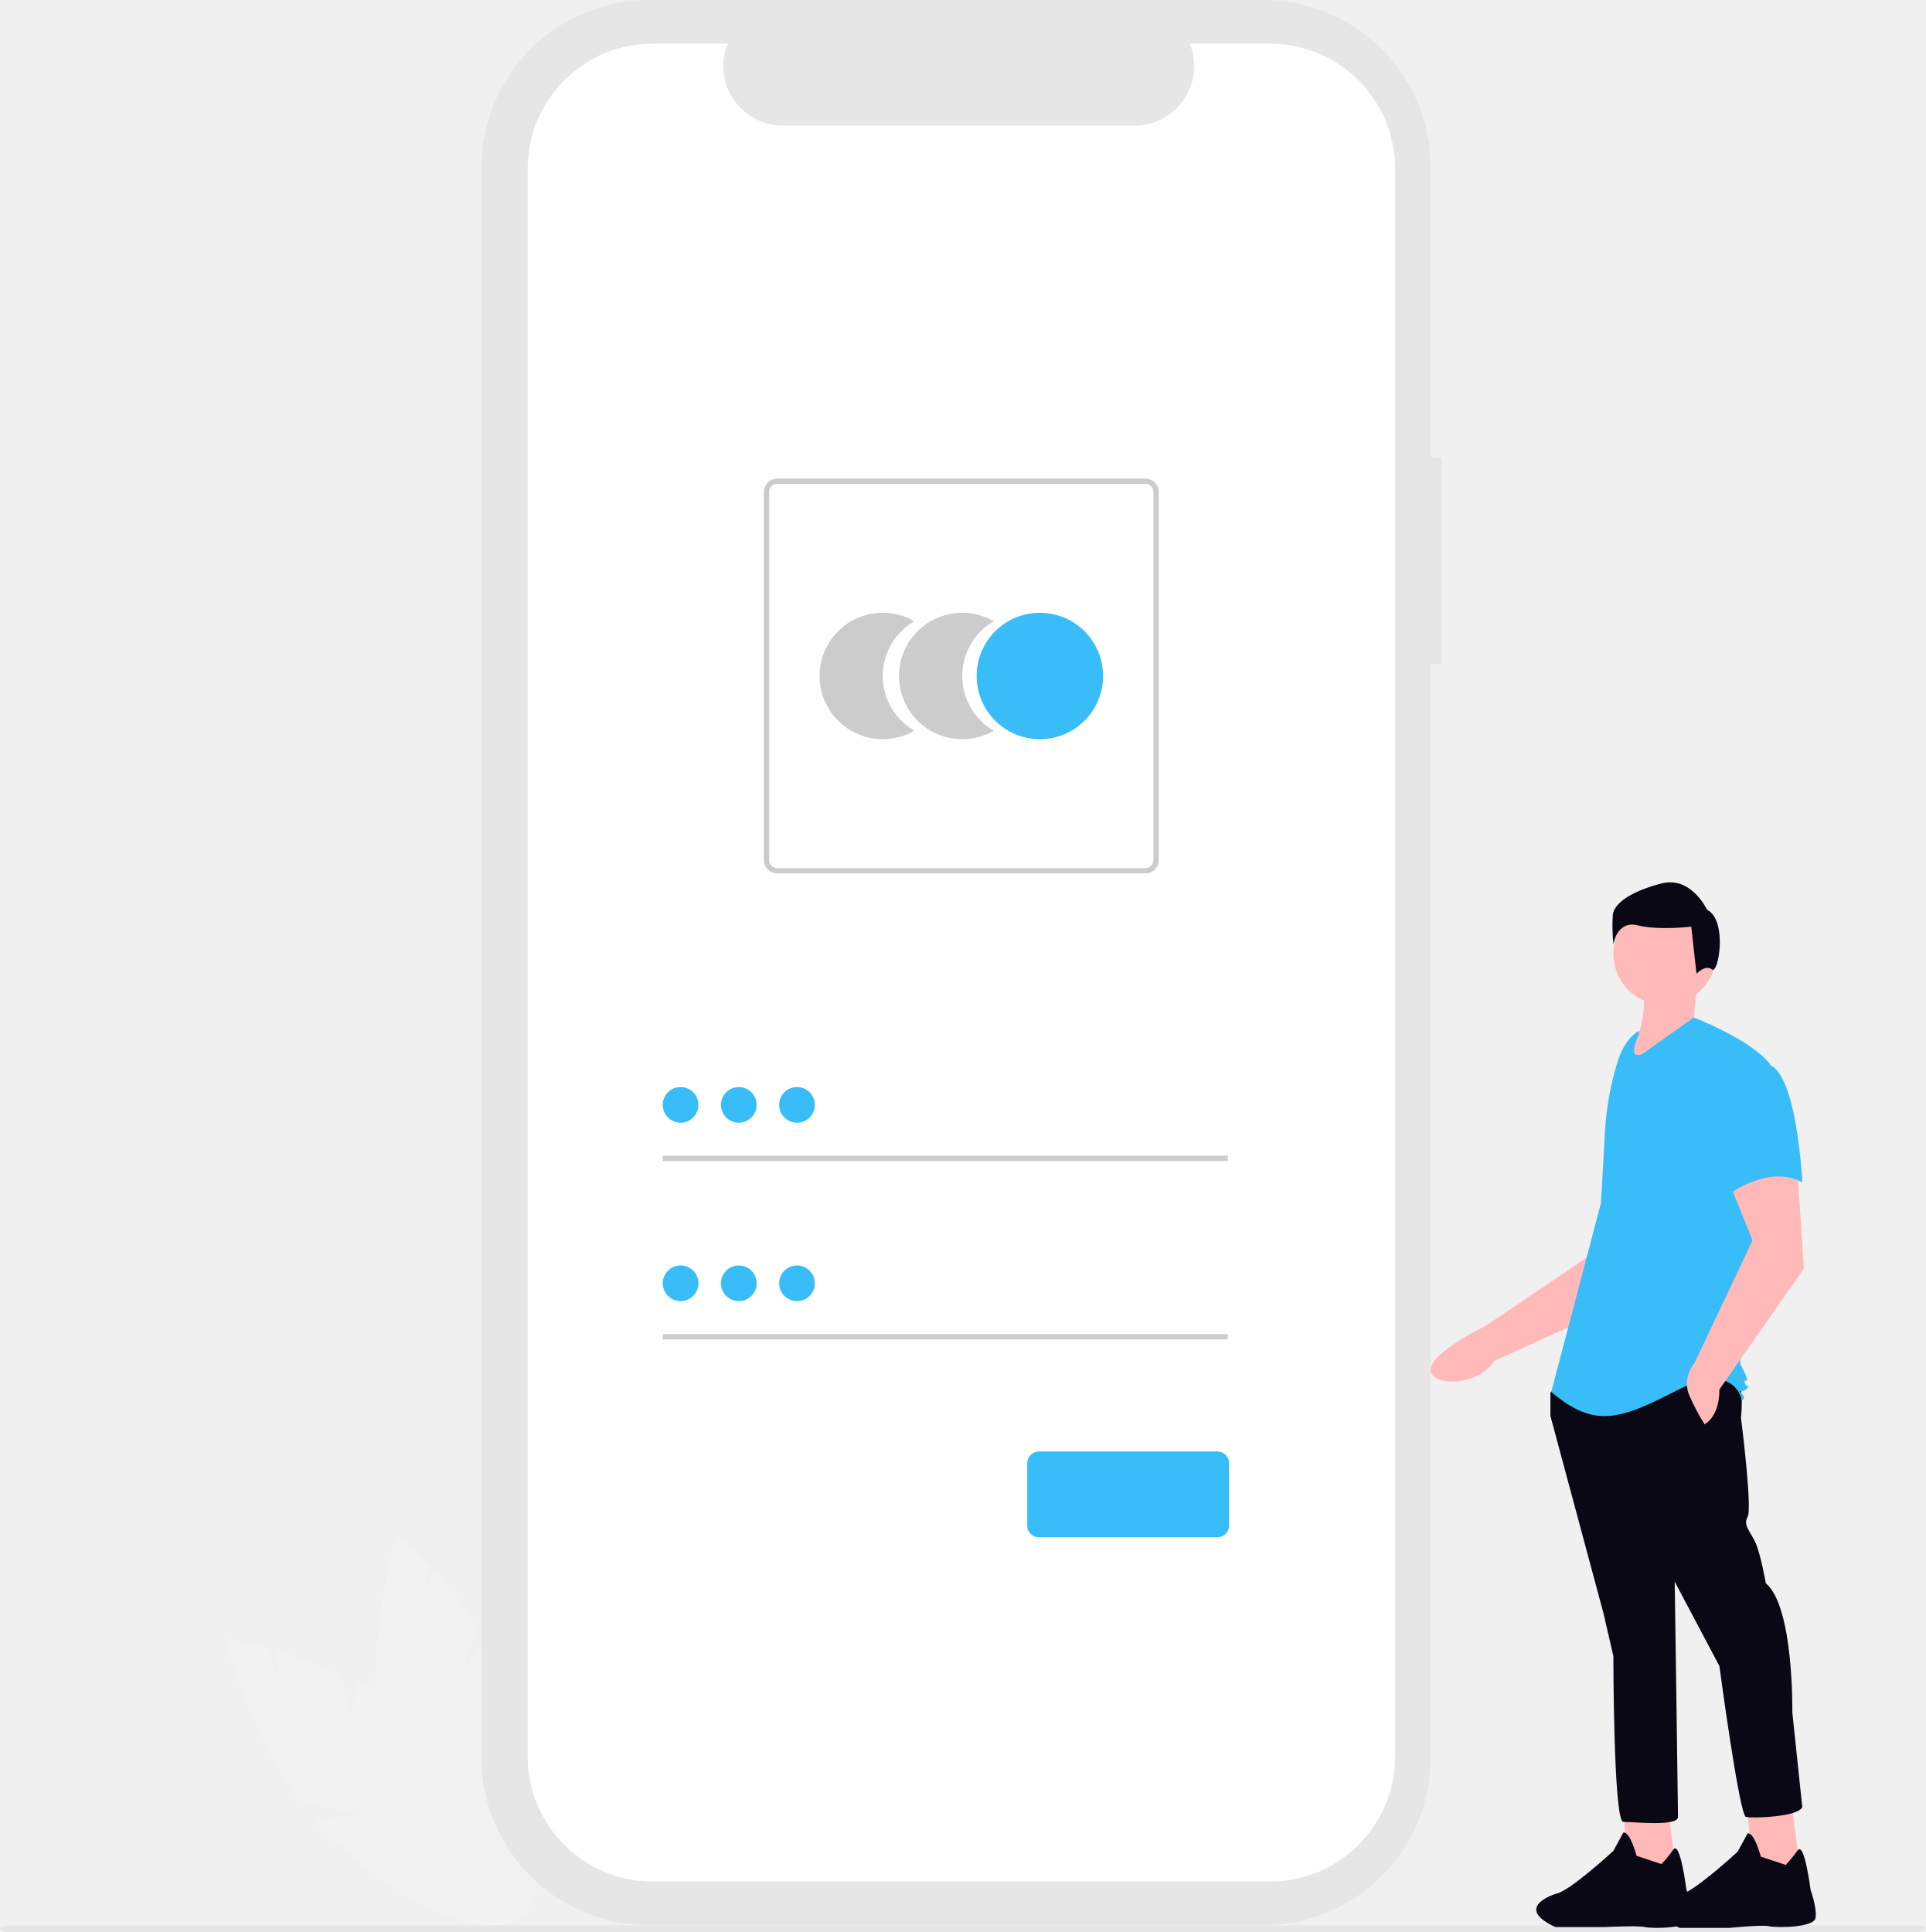
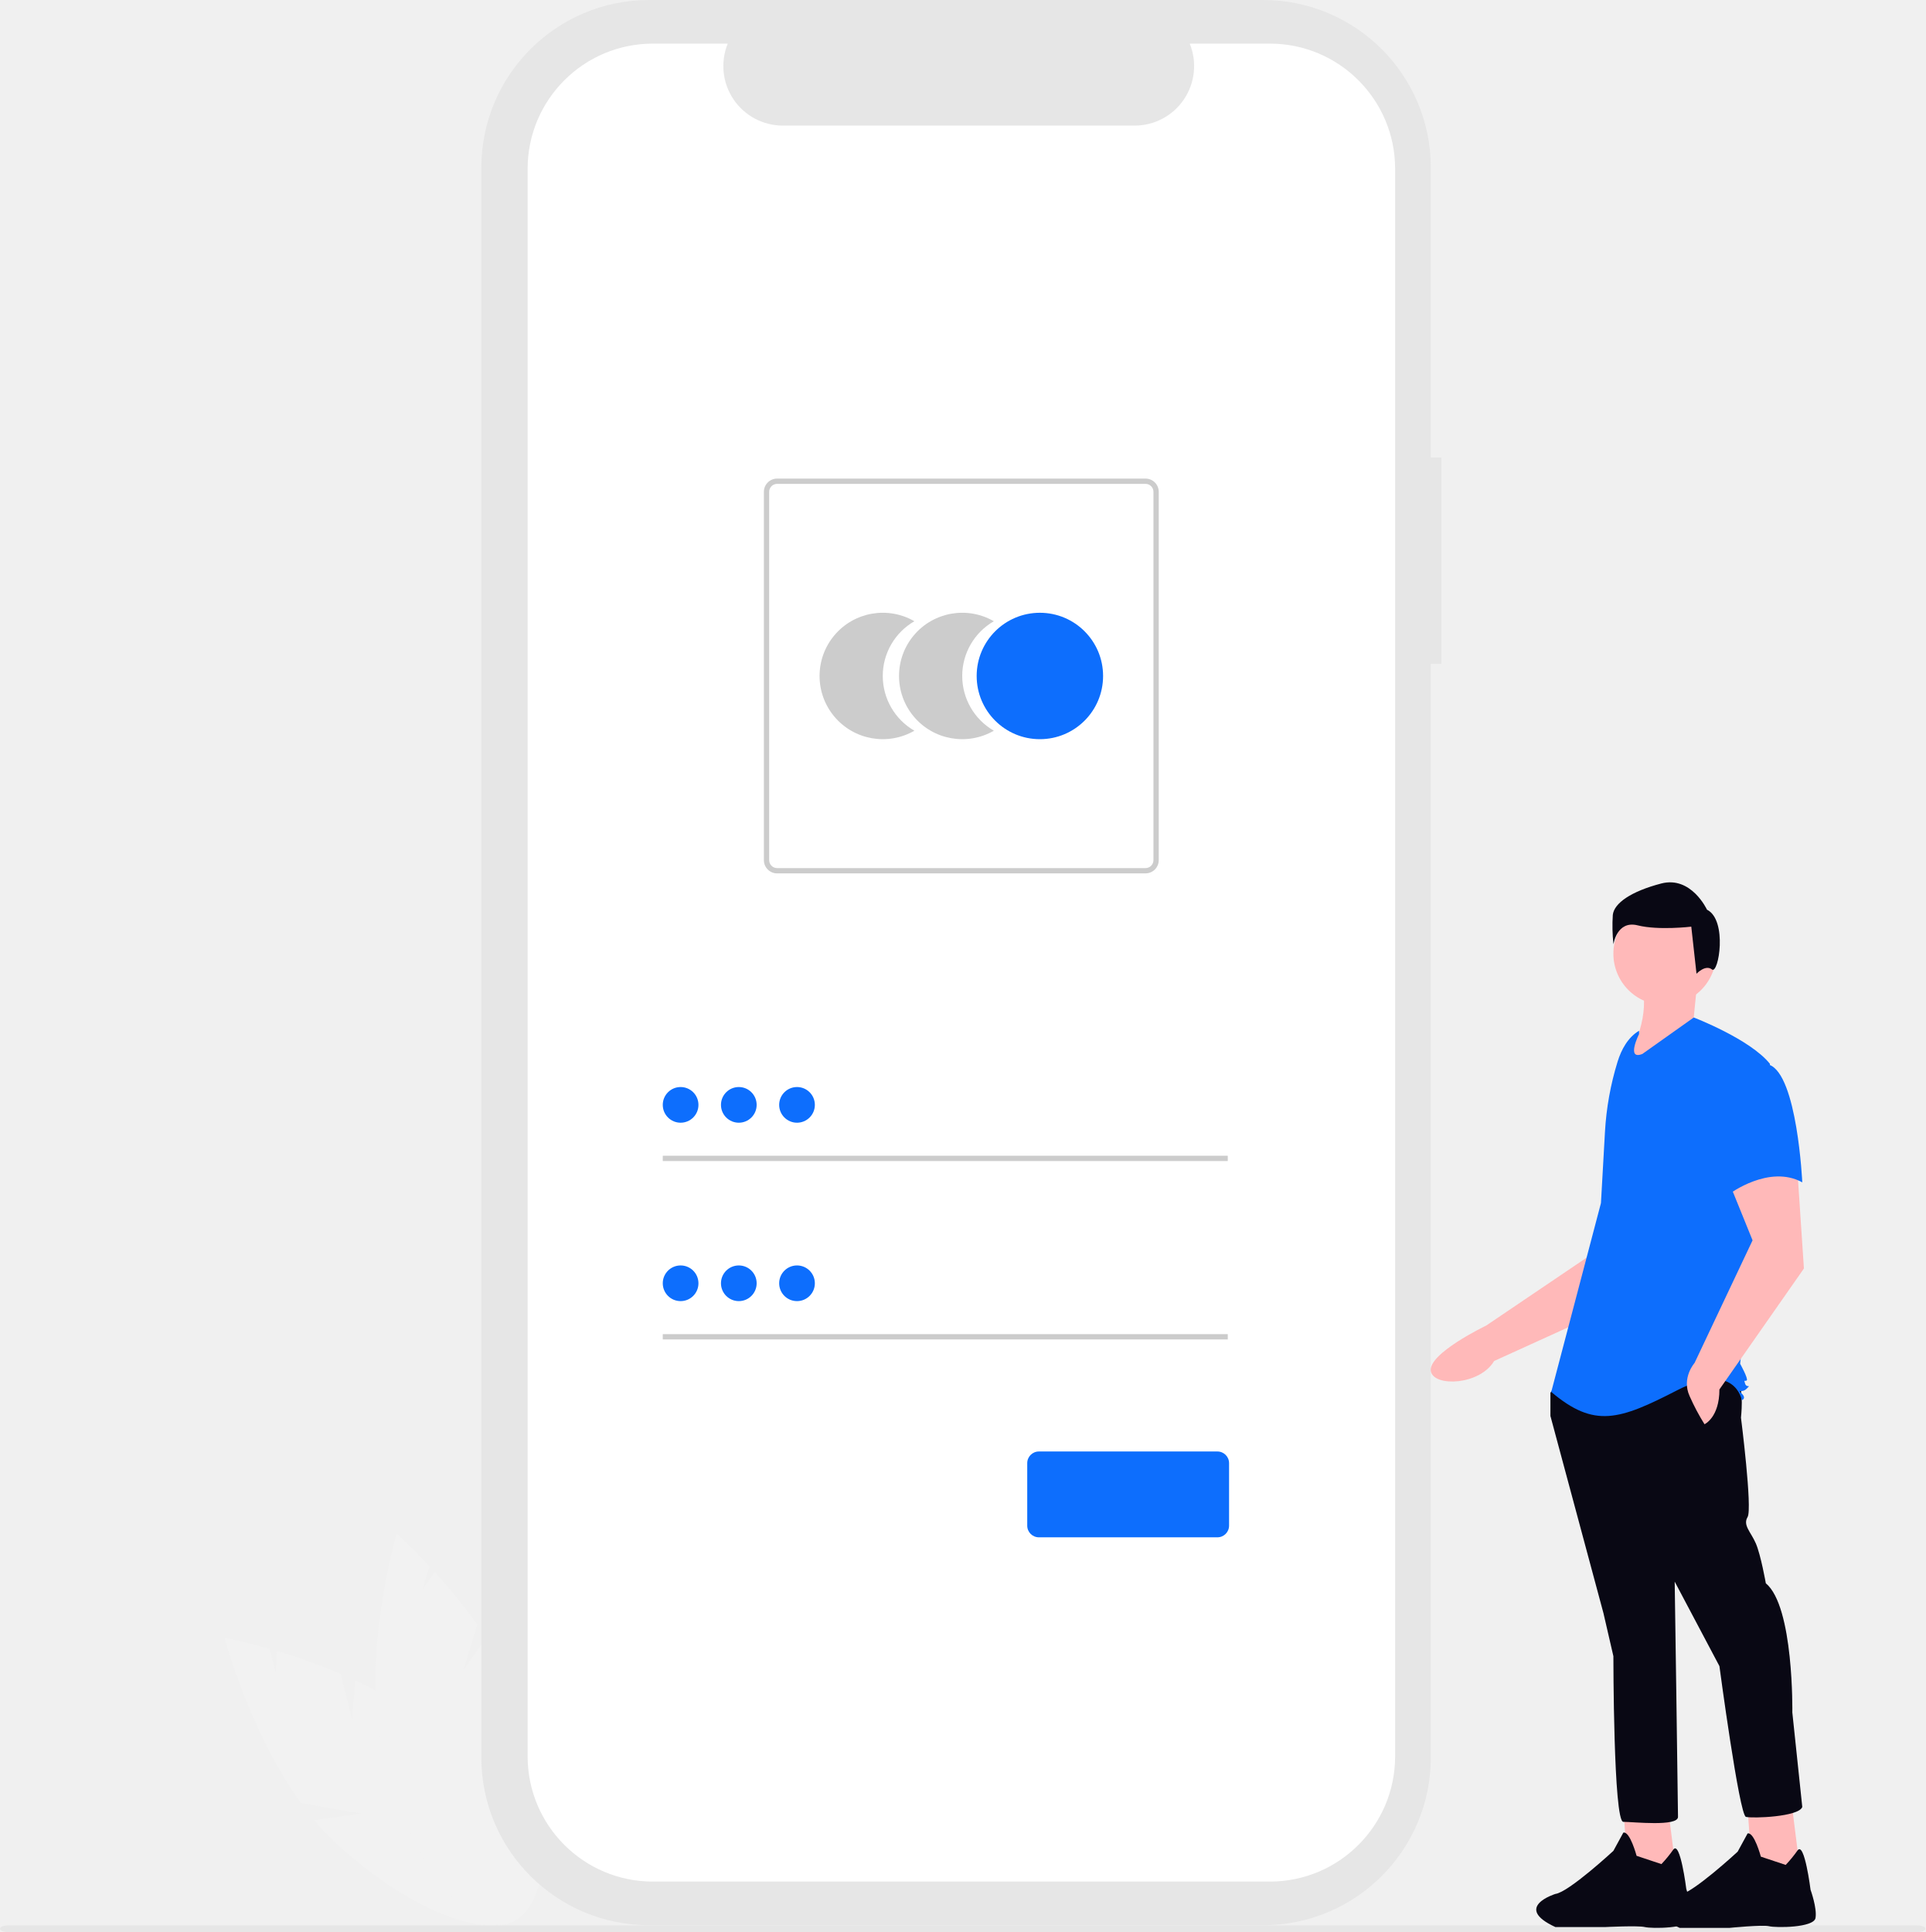
<svg xmlns="http://www.w3.org/2000/svg" width="720" height="722.539" viewBox="0 0 720 722.539" role="img" artist="Katerina Limpitsouni" source="https://undraw.co/">
  <g id="Group_64" data-name="Group 64" transform="translate(-600.001 -166)">
    <g id="Group_63" data-name="Group 63" transform="translate(39.127 -21.613)">
-       <path id="Path_1-1107" data-name="Path 1" d="M275.321,690.449,270.949,673.2a223.916,223.916,0,0,0-23.758-8.524l-.552,8.015-2.238-8.83c-10.012-2.862-16.824-4.121-16.824-4.121s9.2,34.987,28.5,61.735l22.486,3.95-17.469,2.519a90.608,90.608,0,0,0,7.811,8.28c28.072,26.057,59.34,38.013,69.838,26.7s-3.749-41.6-31.822-67.656c-8.7-8.078-19.635-14.56-30.579-19.664Z" transform="translate(417.297 140.418)" fill="#f2f2f2" />
-       <path id="Path_2-1108" data-name="Path 2" d="M345.1,652.214l5.171-17.023a223.933,223.933,0,0,0-15.931-19.578l-4.615,6.576,2.648-8.716c-7.093-7.623-12.273-12.221-12.273-12.221s-10.208,34.706-7.516,67.579l17.207,15-16.259-6.874a90.606,90.606,0,0,0,2.409,11.128c10.562,36.817,31.149,63.214,45.982,58.958s18.295-37.551,7.732-74.368c-3.274-11.414-9.283-22.614-16.013-32.638Z" transform="translate(389.102 159.921)" fill="#f2f2f2" />
+       <path id="Path_1-852" data-name="Path 1" d="M275.321,690.449,270.949,673.2a223.916,223.916,0,0,0-23.758-8.524l-.552,8.015-2.238-8.83c-10.012-2.862-16.824-4.121-16.824-4.121s9.2,34.987,28.5,61.735l22.486,3.95-17.469,2.519a90.608,90.608,0,0,0,7.811,8.28c28.072,26.057,59.34,38.013,69.838,26.7s-3.749-41.6-31.822-67.656c-8.7-8.078-19.635-14.56-30.579-19.664Z" transform="translate(417.297 140.418)" fill="#f2f2f2" />
+       <path id="Path_2-853" data-name="Path 2" d="M345.1,652.214l5.171-17.023a223.933,223.933,0,0,0-15.931-19.578l-4.615,6.576,2.648-8.716c-7.093-7.623-12.273-12.221-12.273-12.221s-10.208,34.706-7.516,67.579l17.207,15-16.259-6.874a90.606,90.606,0,0,0,2.409,11.128c10.562,36.817,31.149,63.214,45.982,58.958s18.295-37.551,7.732-74.368c-3.274-11.414-9.283-22.614-16.013-32.638Z" transform="translate(389.102 159.921)" fill="#f2f2f2" />
    </g>
    <g id="Group_62" data-name="Group 62" transform="translate(44.037 -0.462)">
-       <path id="Path_22-1109" data-name="Path 22" d="M734.978,247.559h-3.956V139.187A62.725,62.725,0,0,0,668.3,76.462H438.687a62.725,62.725,0,0,0-62.725,62.725V733.736a62.725,62.725,0,0,0,62.725,62.725H668.3a62.725,62.725,0,0,0,62.724-62.724V324.7h3.956Z" transform="translate(360 90)" fill="#e6e6e6" />
-       <path id="Path_23-1110" data-name="Path 23" d="M671.423,93.336H641.454a22.255,22.255,0,0,1-20.607,30.659H489.306A22.254,22.254,0,0,1,468.7,93.335H440.708a46.843,46.843,0,0,0-46.843,46.843V733.864a46.843,46.843,0,0,0,46.843,46.843H671.423a46.843,46.843,0,0,0,46.843-46.843h0V140.177a46.843,46.843,0,0,0-46.842-46.842Z" transform="translate(359.405 89.439)" fill="#fff" />
-       <path id="Path_6-1111" data-name="Path 6" d="M530.421,337.151a23.626,23.626,0,0,1,11.827-20.472,23.637,23.637,0,1,0,0,40.939,23.621,23.621,0,0,1-11.823-20.467Z" transform="translate(355.65 82.117)" fill="#ccc" />
-       <path id="Path_7-1112" data-name="Path 7" d="M561.158,337.151a23.625,23.625,0,0,1,11.827-20.472,23.637,23.637,0,1,0,0,40.939,23.621,23.621,0,0,1-11.823-20.467Z" transform="translate(354.627 82.117)" fill="#ccc" />
-       <circle id="Ellipse_1" data-name="Ellipse 1" cx="23.637" cy="23.637" r="23.637" transform="translate(921.189 395.631)" fill="#38bdf8" />
-       <path id="Path_8-1113" data-name="Path 8" d="M627.963,409.252H490.2a4.953,4.953,0,0,1-4.947-4.947V266.543A4.953,4.953,0,0,1,490.2,261.6H627.963a4.953,4.953,0,0,1,4.947,4.947V404.3a4.953,4.953,0,0,1-4.947,4.947ZM490.2,263.576a2.971,2.971,0,0,0-2.968,2.968V404.306a2.971,2.971,0,0,0,2.968,2.968H627.963a2.971,2.971,0,0,0,2.968-2.968V266.544a2.971,2.971,0,0,0-2.968-2.968Z" transform="translate(356.366 83.844)" fill="#ccc" />
+       <path id="Path_22-854" data-name="Path 22" d="M734.978,247.559h-3.956V139.187A62.725,62.725,0,0,0,668.3,76.462H438.687a62.725,62.725,0,0,0-62.725,62.725V733.736a62.725,62.725,0,0,0,62.725,62.725H668.3a62.725,62.725,0,0,0,62.724-62.724V324.7h3.956Z" transform="translate(360 90)" fill="#e6e6e6" />
+       <path id="Path_23-855" data-name="Path 23" d="M671.423,93.336H641.454a22.255,22.255,0,0,1-20.607,30.659H489.306A22.254,22.254,0,0,1,468.7,93.335H440.708a46.843,46.843,0,0,0-46.843,46.843V733.864a46.843,46.843,0,0,0,46.843,46.843H671.423a46.843,46.843,0,0,0,46.843-46.843h0V140.177a46.843,46.843,0,0,0-46.842-46.842Z" transform="translate(359.405 89.439)" fill="#fff" />
+       <path id="Path_6-856" data-name="Path 6" d="M530.421,337.151a23.626,23.626,0,0,1,11.827-20.472,23.637,23.637,0,1,0,0,40.939,23.621,23.621,0,0,1-11.823-20.467Z" transform="translate(355.65 82.117)" fill="#ccc" />
+       <path id="Path_7-857" data-name="Path 7" d="M561.158,337.151a23.625,23.625,0,0,1,11.827-20.472,23.637,23.637,0,1,0,0,40.939,23.621,23.621,0,0,1-11.823-20.467Z" transform="translate(354.627 82.117)" fill="#ccc" />
+       <circle id="Ellipse_1" data-name="Ellipse 1" cx="23.637" cy="23.637" r="23.637" transform="translate(921.189 395.631)" fill="#0d6efd" />
+       <path id="Path_8-858" data-name="Path 8" d="M627.963,409.252H490.2a4.953,4.953,0,0,1-4.947-4.947V266.543A4.953,4.953,0,0,1,490.2,261.6H627.963a4.953,4.953,0,0,1,4.947,4.947V404.3a4.953,4.953,0,0,1-4.947,4.947ZM490.2,263.576a2.971,2.971,0,0,0-2.968,2.968V404.306a2.971,2.971,0,0,0,2.968,2.968H627.963a2.971,2.971,0,0,0,2.968-2.968V266.544a2.971,2.971,0,0,0-2.968-2.968Z" transform="translate(356.366 83.844)" fill="#ccc" />
      <rect id="Rectangle_1" data-name="Rectangle 1" width="211.284" height="1.979" transform="translate(803.805 598.696)" fill="#ccc" />
-       <circle id="Ellipse_2" data-name="Ellipse 2" cx="6.672" cy="6.672" r="6.672" transform="translate(803.805 572.996)" fill="#38bdf8" />
+       <circle id="Ellipse_2" data-name="Ellipse 2" cx="6.672" cy="6.672" r="6.672" transform="translate(803.805 572.996)" fill="#0d6efd" />
      <rect id="Rectangle_2" data-name="Rectangle 2" width="211.284" height="1.979" transform="translate(803.805 665.417)" fill="#ccc" />
-       <circle id="Ellipse_3" data-name="Ellipse 3" cx="6.672" cy="6.672" r="6.672" transform="translate(803.805 639.718)" fill="#38bdf8" />
-       <path id="Path_977-1114" data-name="Path 977" d="M658.244,670.068H591.472a4.355,4.355,0,0,1-4.35-4.35v-23.4a4.355,4.355,0,0,1,4.35-4.35h66.772a4.355,4.355,0,0,1,4.35,4.35v23.4a4.355,4.355,0,0,1-4.35,4.35Z" transform="translate(352.978 71.328)" fill="#38bdf8" />
-       <circle id="Ellipse_7" data-name="Ellipse 7" cx="6.672" cy="6.672" r="6.672" transform="translate(825.57 572.996)" fill="#38bdf8" />
-       <circle id="Ellipse_8" data-name="Ellipse 8" cx="6.672" cy="6.672" r="6.672" transform="translate(847.335 572.996)" fill="#38bdf8" />
-       <circle id="Ellipse_9" data-name="Ellipse 9" cx="6.672" cy="6.672" r="6.672" transform="translate(825.57 639.718)" fill="#38bdf8" />
-       <circle id="Ellipse_10" data-name="Ellipse 10" cx="6.672" cy="6.672" r="6.672" transform="translate(847.335 639.718)" fill="#38bdf8" />
+       <circle id="Ellipse_3" data-name="Ellipse 3" cx="6.672" cy="6.672" r="6.672" transform="translate(803.805 639.718)" fill="#0d6efd" />
+       <path id="Path_977-859" data-name="Path 977" d="M658.244,670.068H591.472a4.355,4.355,0,0,1-4.35-4.35v-23.4a4.355,4.355,0,0,1,4.35-4.35h66.772a4.355,4.355,0,0,1,4.35,4.35v23.4a4.355,4.355,0,0,1-4.35,4.35Z" transform="translate(352.978 71.328)" fill="#0d6efd" />
+       <circle id="Ellipse_7" data-name="Ellipse 7" cx="6.672" cy="6.672" r="6.672" transform="translate(825.57 572.996)" fill="#0d6efd" />
+       <circle id="Ellipse_8" data-name="Ellipse 8" cx="6.672" cy="6.672" r="6.672" transform="translate(847.335 572.996)" fill="#0d6efd" />
+       <circle id="Ellipse_9" data-name="Ellipse 9" cx="6.672" cy="6.672" r="6.672" transform="translate(825.57 639.718)" fill="#0d6efd" />
+       <circle id="Ellipse_10" data-name="Ellipse 10" cx="6.672" cy="6.672" r="6.672" transform="translate(847.335 639.718)" fill="#0d6efd" />
    </g>
-     <path id="Path_88-1115" data-name="Path 88" d="M966.106,823.539H251.642c-1.529,0-2.768-.546-2.768-1.218s1.239-1.219,2.768-1.219H966.106c1.528,0,2.768.546,2.768,1.219S967.634,823.539,966.106,823.539Z" transform="translate(351.127 65)" fill="#e6e6e6" />
+     <path id="Path_88-860" data-name="Path 88" d="M966.106,823.539H251.642c-1.529,0-2.768-.546-2.768-1.218s1.239-1.219,2.768-1.219H966.106c1.528,0,2.768.546,2.768,1.219S967.634,823.539,966.106,823.539Z" transform="translate(351.127 65)" fill="#e6e6e6" />
    <g id="Group_61" data-name="Group 61" transform="translate(-21145.078 -2078.104)">
-       <path id="Path_92-1116" data-name="Path 92" d="M893.722,361.268l-16.8,33.257L826.7,417.359c-5.364,9.065-22.409,9.759-23.649,3.9-1.391-6.576,20.7-17.161,20.7-17.161l42.012-28.416,3.676-24.463Z" transform="translate(21477.109 2335.737)" fill="#ffb9b9" />
-       <path id="Path_93-1117" data-name="Path 93" d="M742.662,464.215,745.76,489l-17.969,1.24-1.858-26.023Z" transform="translate(21626.188 2455.967)" fill="#ffb9b9" />
-       <path id="Path_94-1118" data-name="Path 94" d="M900.869,676.83a48.641,48.641,0,0,0,4.434-5.422c2.575-3.564,4.86,14.716,4.86,14.716s2.479,7.435,1.859,11.153-14.87,3.718-17.349,3.1-14.87,0-14.87,0H861.215c-16.11-7.435,0-12.392,0-12.392,4.957-.62,21.686-16.11,21.686-16.11l3.718-6.815c2.478-.62,4.957,8.674,4.957,8.674Z" transform="translate(21465.504 2264.419)" fill="#090814" />
-       <path id="Path_95-1119" data-name="Path 95" d="M802.8,464.616l3.1,24.784-17.969,1.24-1.859-26.024Z" transform="translate(21612.521 2455.876)" fill="#ffb9b9" />
-       <path id="Path_96-1120" data-name="Path 96" d="M961.005,677.231a48.7,48.7,0,0,0,4.434-5.422c2.575-3.564,4.86,14.716,4.86,14.716s2.478,6.816,1.859,10.533-14.87,3.717-17.349,3.1-14.87.62-14.87.62H921.351c-16.11-7.435,0-12.392,0-12.392,4.957-.62,21.686-16.11,21.686-16.11l3.718-6.815c2.478-.62,4.957,8.674,4.957,8.674Z" transform="translate(21451.836 2264.328)" fill="#090814" />
-       <path id="Path_97-1121" data-name="Path 97" d="M930.929,446.165c2.479,3.1,1.239,13.631,1.239,13.631s4.337,34.078,2.478,37.176,1.239,5.576,3.1,9.914,3.718,14.87,3.718,14.87c10.533,8.674,9.914,48.329,9.914,48.329l3.717,35.317c-1.239,3.718-18.588,4.337-21.066,3.718s-9.914-56.384-9.914-56.384l-16.729-31.6s1.239,84.265,1.239,87.983-16.729,1.859-20.447,1.859-3.718-61.96-3.718-61.96l-3.718-16.109-19.827-73.732V450.5l3.1-4.337S928.451,443.067,930.929,446.165Z" transform="translate(21463.943 2314.471)" fill="#090814" />
+       <path id="Path_92-861" data-name="Path 92" d="M893.722,361.268l-16.8,33.257L826.7,417.359c-5.364,9.065-22.409,9.759-23.649,3.9-1.391-6.576,20.7-17.161,20.7-17.161l42.012-28.416,3.676-24.463Z" transform="translate(21477.109 2335.737)" fill="#ffb9b9" />
+       <path id="Path_93-862" data-name="Path 93" d="M742.662,464.215,745.76,489l-17.969,1.24-1.858-26.023Z" transform="translate(21626.188 2455.967)" fill="#ffb9b9" />
+       <path id="Path_94-863" data-name="Path 94" d="M900.869,676.83a48.641,48.641,0,0,0,4.434-5.422c2.575-3.564,4.86,14.716,4.86,14.716s2.479,7.435,1.859,11.153-14.87,3.718-17.349,3.1-14.87,0-14.87,0H861.215c-16.11-7.435,0-12.392,0-12.392,4.957-.62,21.686-16.11,21.686-16.11l3.718-6.815c2.478-.62,4.957,8.674,4.957,8.674Z" transform="translate(21465.504 2264.419)" fill="#090814" />
+       <path id="Path_95-864" data-name="Path 95" d="M802.8,464.616l3.1,24.784-17.969,1.24-1.859-26.024Z" transform="translate(21612.521 2455.876)" fill="#ffb9b9" />
+       <path id="Path_96-865" data-name="Path 96" d="M961.005,677.231a48.7,48.7,0,0,0,4.434-5.422c2.575-3.564,4.86,14.716,4.86,14.716s2.478,6.816,1.859,10.533-14.87,3.717-17.349,3.1-14.87.62-14.87.62H921.351c-16.11-7.435,0-12.392,0-12.392,4.957-.62,21.686-16.11,21.686-16.11l3.718-6.815c2.478-.62,4.957,8.674,4.957,8.674Z" transform="translate(21451.836 2264.328)" fill="#090814" />
+       <path id="Path_97-866" data-name="Path 97" d="M930.929,446.165c2.479,3.1,1.239,13.631,1.239,13.631s4.337,34.078,2.478,37.176,1.239,5.576,3.1,9.914,3.718,14.87,3.718,14.87c10.533,8.674,9.914,48.329,9.914,48.329l3.717,35.317c-1.239,3.718-18.588,4.337-21.066,3.718s-9.914-56.384-9.914-56.384l-16.729-31.6s1.239,84.265,1.239,87.983-16.729,1.859-20.447,1.859-3.718-61.96-3.718-61.96l-3.718-16.109-19.827-73.732V450.5l3.1-4.337S928.451,443.067,930.929,446.165Z" transform="translate(21463.943 2314.471)" fill="#090814" />
      <circle id="Ellipse_11" data-name="Ellipse 11" cx="19.208" cy="19.208" r="19.208" transform="translate(22348.404 2581.572)" fill="#ffb9b9" />
-       <path id="Path_98-1122" data-name="Path 98" d="M901.99,251.326c3.893,8.67,1.588,20.779-6.2,34.078l31.6-14.87-4.957-4.337,1.239-12.392Z" transform="translate(21456.018 2358.437)" fill="#ffb9b9" />
-       <path id="Path_99-1123" data-name="Path 99" d="M894.154,275.527c-4.138,2.46-6.613,6.98-8.034,11.58a109.735,109.735,0,0,0-4.716,26.218l-1.5,26.64L861.316,410.6c16.109,13.631,25.4,10.533,47.089-.62S932.57,413.7,932.57,413.7s1.859-.62,0-2.478,0,0,1.859-1.859,0,0-.62-1.859,0-.62.62-1.239-2.478-6.2-2.478-6.2l4.957-46.47,6.2-65.677c-7.435-9.294-28.5-17.349-28.5-17.349L895.394,284.2c-6.2,2.478-1.239-7.435-1.239-7.435Z" transform="translate(21463.852 2354.064)" fill="#38bdf8" />
-       <path id="Path_100-1124" data-name="Path 100" d="M968.242,343.937l2.478,37.176-31.6,45.231c0,10.533-5.576,13.012-5.576,13.012a81.9,81.9,0,0,1-5.576-10.533c-3.1-6.816,1.859-12.392,1.859-12.392l21.686-45.85-9.294-22.925Z" transform="translate(21448.936 2337.39)" fill="#ffb9b9" />
-       <path id="Path_101-1125" data-name="Path 101" d="M960.1,293.046c10.533,3.718,12.392,43.992,12.392,43.992-12.392-6.816-27.262,4.337-27.262,4.337s-3.1-10.533-6.816-24.164a23.68,23.68,0,0,1,4.957-22.306S949.563,289.329,960.1,293.046Z" transform="translate(21446.549 2349.247)" fill="#38bdf8" />
-       <path id="Path_102-1126" data-name="Path 102" d="M928.148,237.734c-2.445-1.956-5.781,1.6-5.781,1.6l-1.956-17.606s-12.226,1.467-20.051-.489-9.047,7.091-9.047,7.091a62.8,62.8,0,0,1-.245-11c.489-4.4,6.847-8.8,18.095-11.737s17.116,9.781,17.116,9.781C934.1,219.283,930.593,239.691,928.148,237.734Z" transform="translate(21457.121 2368.931)" fill="#090814" />
+       <path id="Path_98-867" data-name="Path 98" d="M901.99,251.326c3.893,8.67,1.588,20.779-6.2,34.078l31.6-14.87-4.957-4.337,1.239-12.392Z" transform="translate(21456.018 2358.437)" fill="#ffb9b9" />
+       <path id="Path_99-868" data-name="Path 99" d="M894.154,275.527c-4.138,2.46-6.613,6.98-8.034,11.58a109.735,109.735,0,0,0-4.716,26.218l-1.5,26.64L861.316,410.6c16.109,13.631,25.4,10.533,47.089-.62S932.57,413.7,932.57,413.7s1.859-.62,0-2.478,0,0,1.859-1.859,0,0-.62-1.859,0-.62.62-1.239-2.478-6.2-2.478-6.2l4.957-46.47,6.2-65.677c-7.435-9.294-28.5-17.349-28.5-17.349L895.394,284.2c-6.2,2.478-1.239-7.435-1.239-7.435Z" transform="translate(21463.852 2354.064)" fill="#0d6efd" />
+       <path id="Path_100-869" data-name="Path 100" d="M968.242,343.937l2.478,37.176-31.6,45.231c0,10.533-5.576,13.012-5.576,13.012a81.9,81.9,0,0,1-5.576-10.533c-3.1-6.816,1.859-12.392,1.859-12.392l21.686-45.85-9.294-22.925Z" transform="translate(21448.936 2337.39)" fill="#ffb9b9" />
+       <path id="Path_101-870" data-name="Path 101" d="M960.1,293.046c10.533,3.718,12.392,43.992,12.392,43.992-12.392-6.816-27.262,4.337-27.262,4.337s-3.1-10.533-6.816-24.164a23.68,23.68,0,0,1,4.957-22.306S949.563,289.329,960.1,293.046Z" transform="translate(21446.549 2349.247)" fill="#0d6efd" />
+       <path id="Path_102-871" data-name="Path 102" d="M928.148,237.734c-2.445-1.956-5.781,1.6-5.781,1.6l-1.956-17.606s-12.226,1.467-20.051-.489-9.047,7.091-9.047,7.091a62.8,62.8,0,0,1-.245-11c.489-4.4,6.847-8.8,18.095-11.737s17.116,9.781,17.116,9.781C934.1,219.283,930.593,239.691,928.148,237.734Z" transform="translate(21457.121 2368.931)" fill="#090814" />
    </g>
  </g>
</svg>
